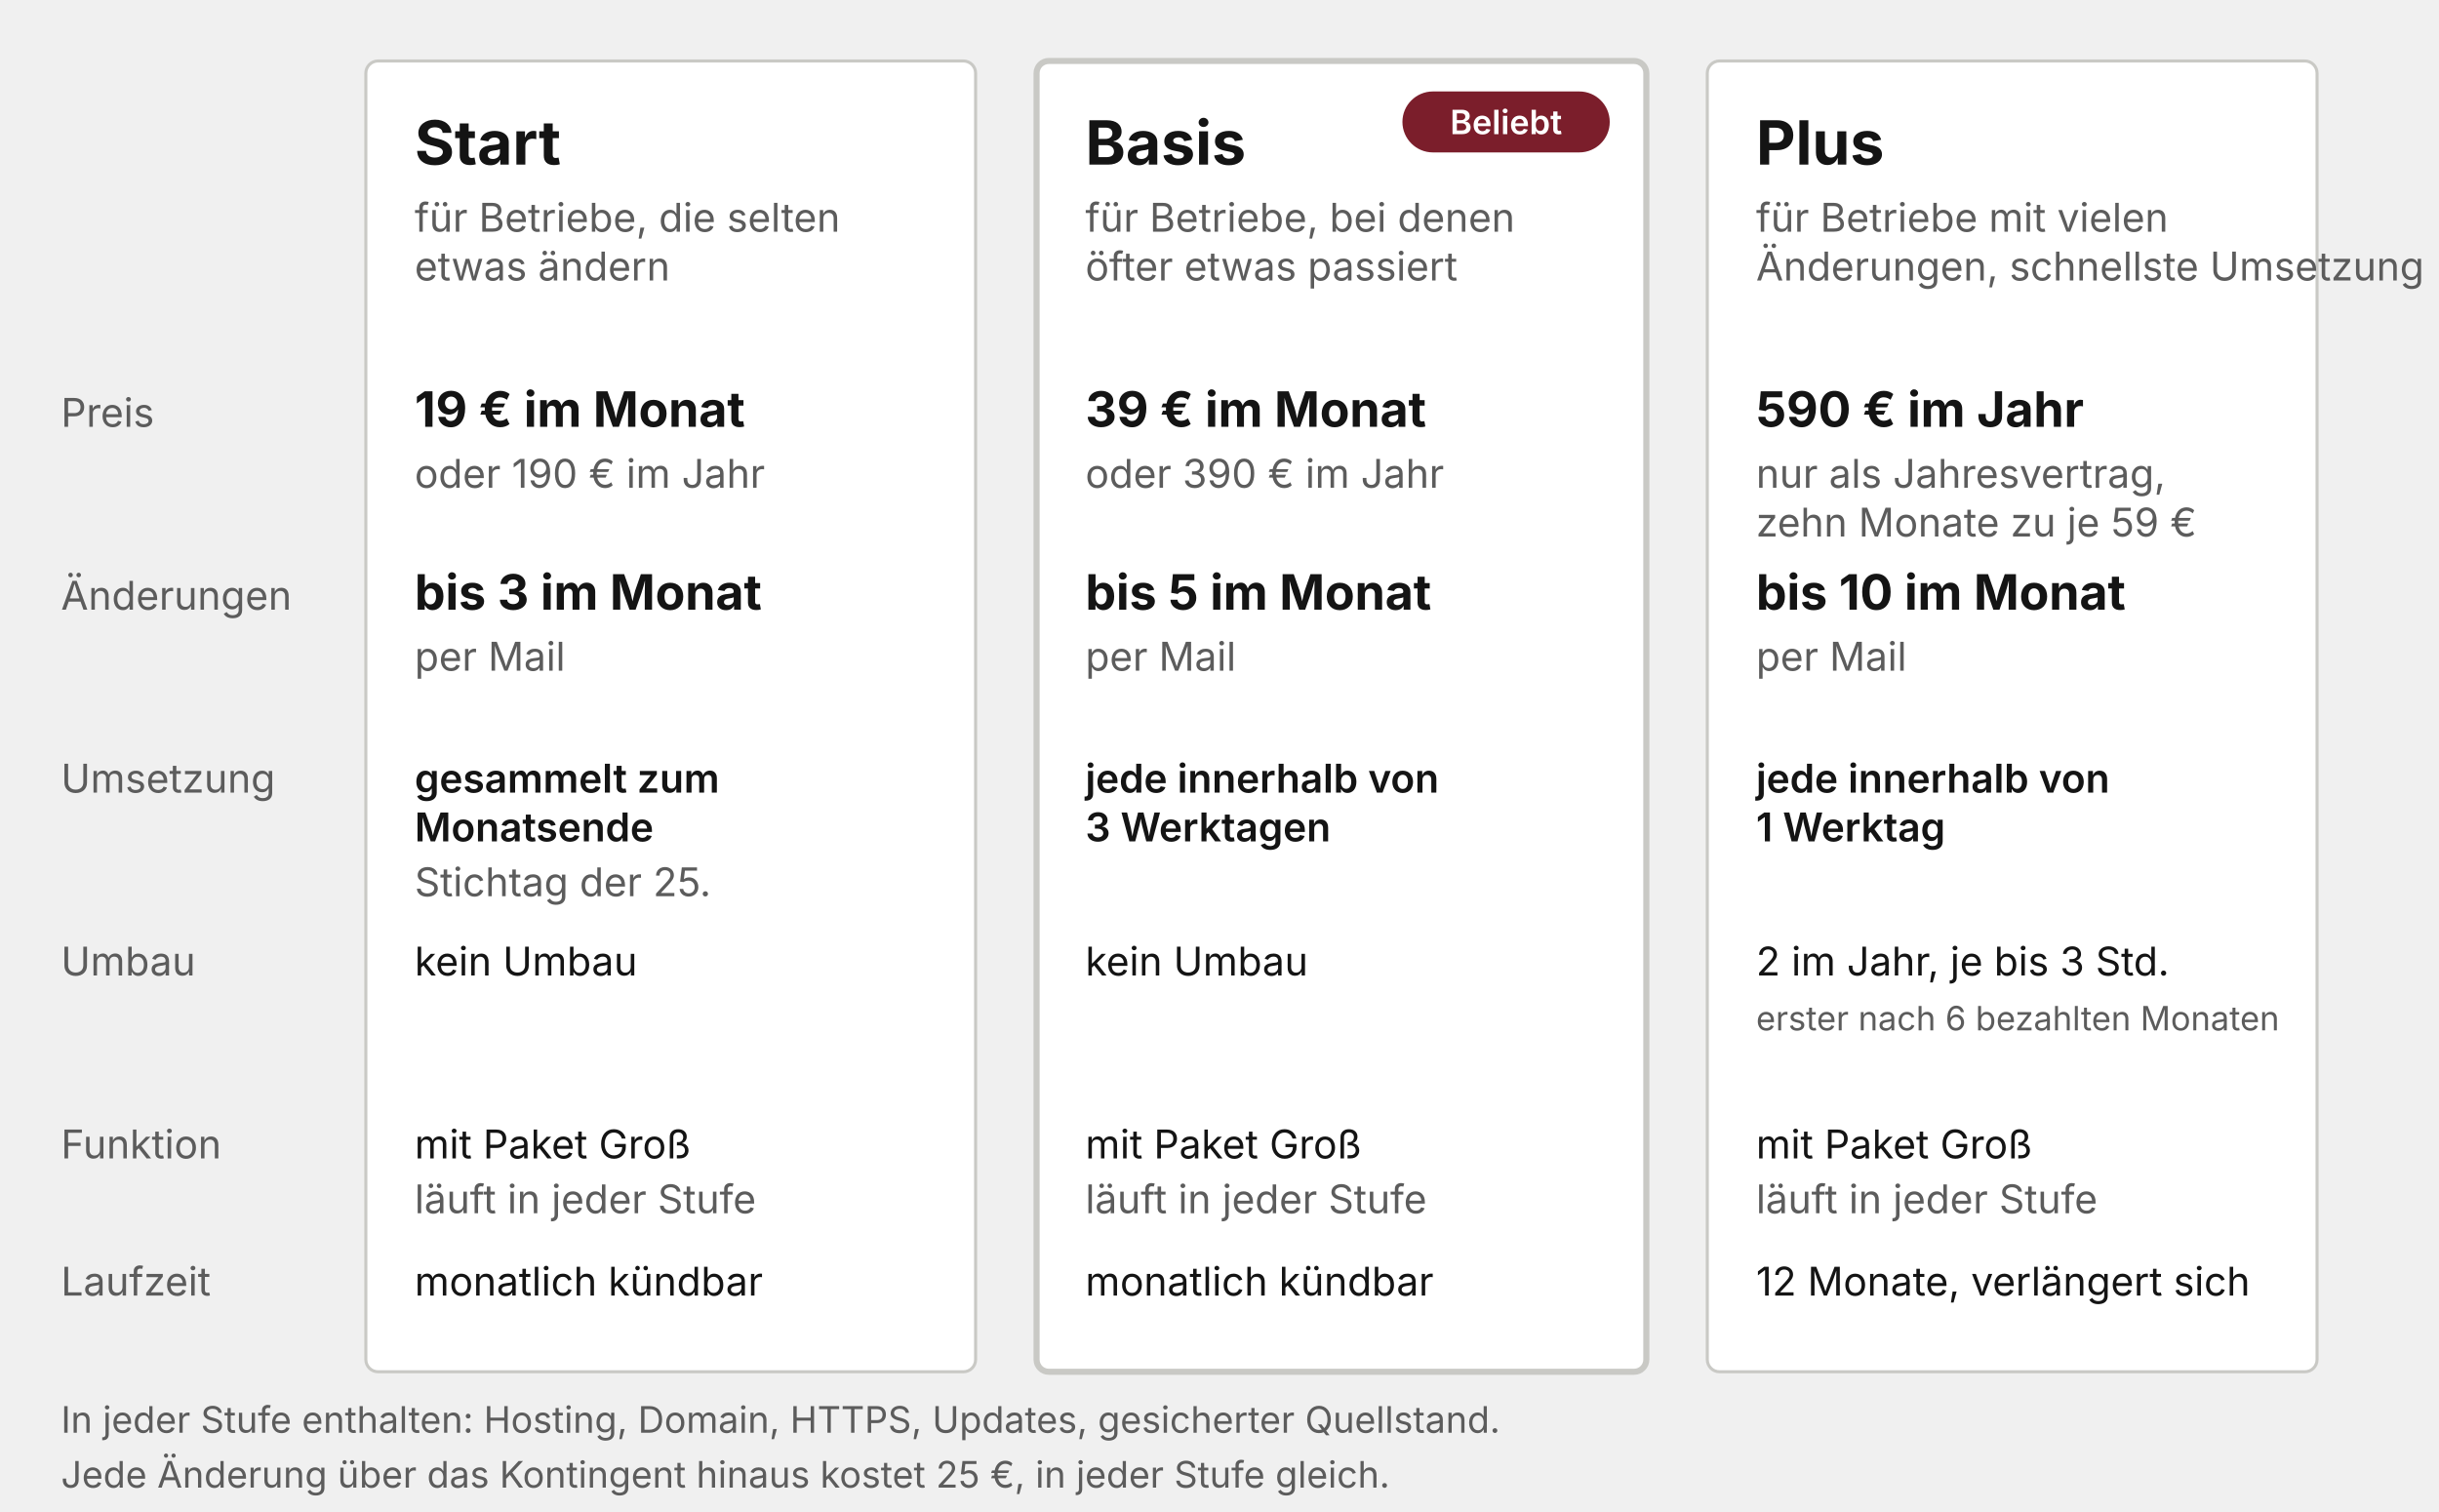
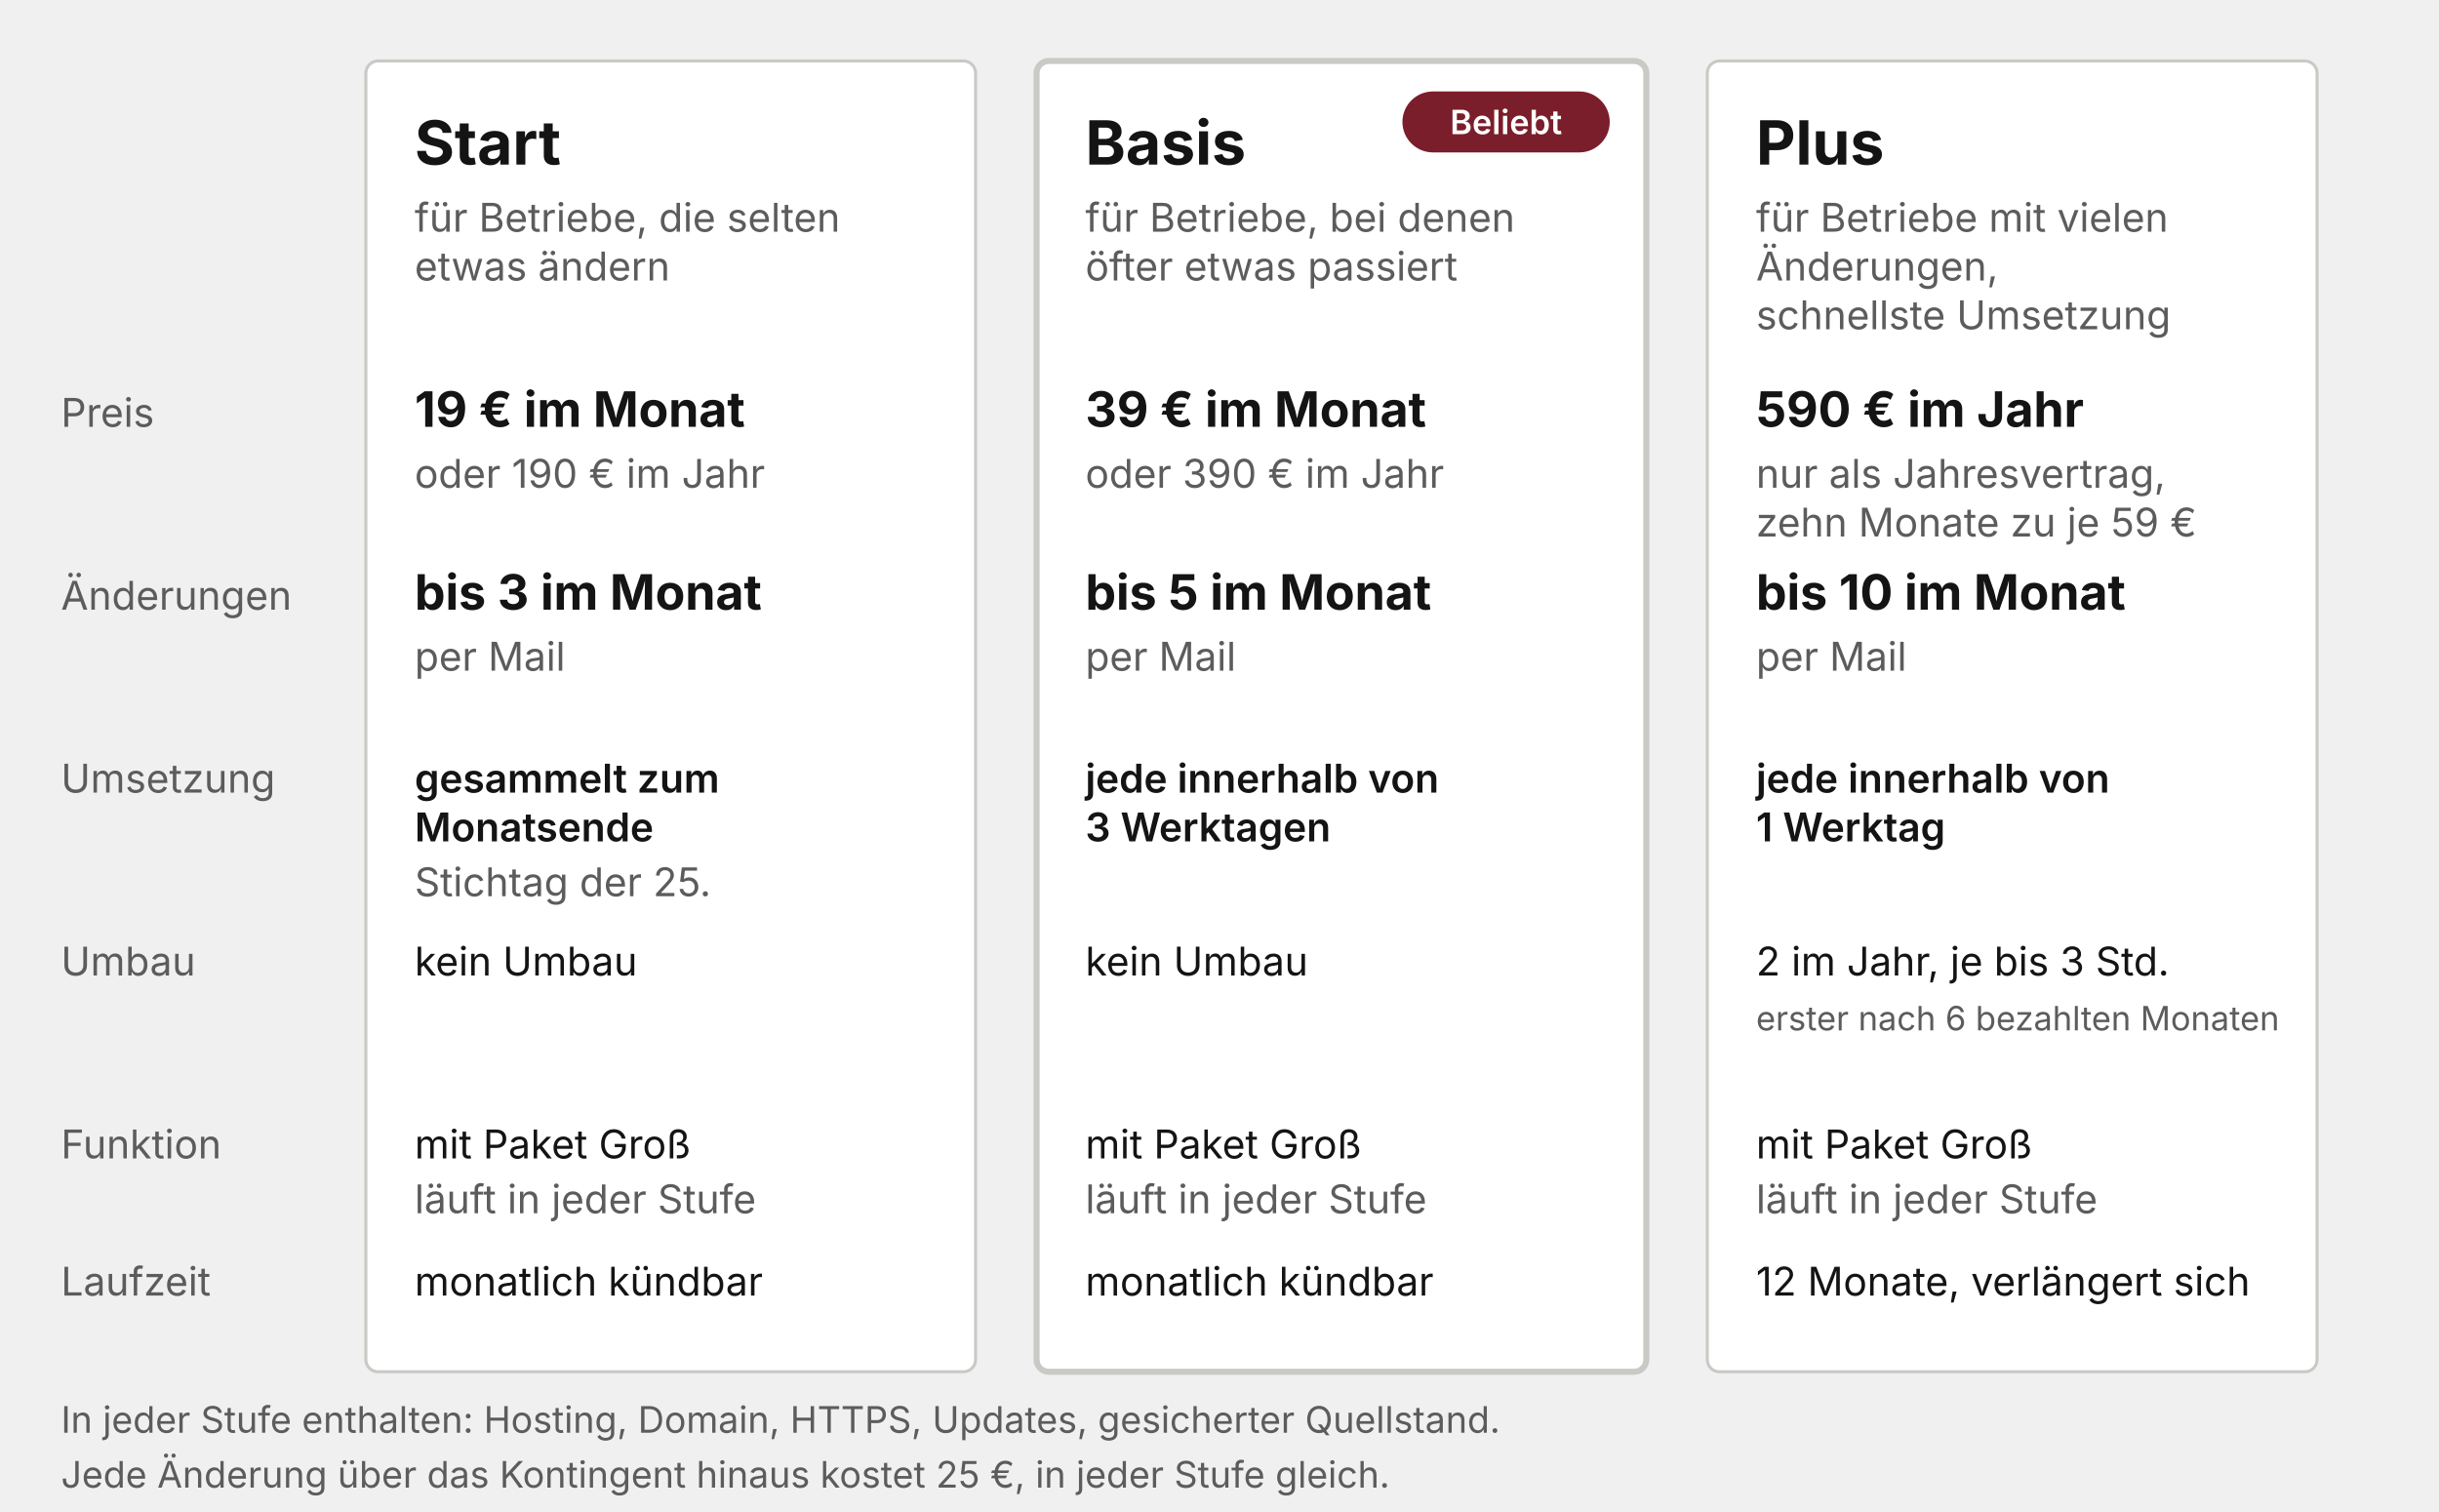
<svg xmlns="http://www.w3.org/2000/svg" viewBox="0 0 800 496" role="img" aria-labelledby="t d" font-family="Inter, system-ui, sans-serif" font-size="13" fill="#141414">
  <style>
    .h { font-family: "Space Grotesk", Inter, system-ui, sans-serif; font-weight: 700; }
    .m { fill: #5C5C5C; }
    .card { fill: #FFFFFF; stroke: #C9C9C5; }
    .row { fill: #EEEEEB; }
  </style>
  <text class="m" x="20" y="140">Preis</text>
  <text class="m" x="20" y="200">Änderungen</text>
  <text class="m" x="20" y="260">Umsetzung</text>
  <text class="m" x="20" y="320">Umbau</text>
  <text class="m" x="20" y="380">Funktion</text>
  <text class="m" x="20" y="425">Laufzeit</text>
  <g transform="translate(120 20)">
    <rect class="card" x="0" y="0" width="200" height="430" rx="4" />
    <text class="h" x="16" y="34" font-size="20">Start</text>
    <text class="m" x="16" y="56">für Betriebe, die selten</text>
    <text class="m" x="16" y="72">etwas ändern</text>
    <text class="h" x="16" y="120" font-size="16">19 € im Monat</text>
    <text class="m" x="16" y="140">oder 190 € im Jahr</text>
    <text class="h" x="16" y="180" font-size="16">bis 3 im Monat</text>
    <text class="m" x="16" y="200">per Mail</text>
    <text x="16" y="240" font-weight="600">gesammelt zum</text>
    <text x="16" y="256" font-weight="600">Monatsende</text>
    <text class="m" x="16" y="274">Stichtag der 25.</text>
    <text x="16" y="300">kein Umbau</text>
    <text x="16" y="360">mit Paket Groß</text>
    <text class="m" x="16" y="378">läuft in jeder Stufe</text>
    <text x="16" y="405">monatlich kündbar</text>
  </g>
  <g transform="translate(340 20)">
    <rect class="card" x="0" y="0" width="200" height="430" rx="4" stroke="#141414" stroke-width="2" />
    <rect x="120" y="10" width="68" height="20" rx="10" fill="#7B1E2B" />
    <text x="154" y="24" text-anchor="middle" fill="#FFFFFF" font-size="11" font-weight="600">Beliebt</text>
    <text class="h" x="16" y="34" font-size="20">Basis</text>
    <text class="m" x="16" y="56">für Betriebe, bei denen</text>
    <text class="m" x="16" y="72">öfter etwas passiert</text>
    <text class="h" x="16" y="120" font-size="16">39 € im Monat</text>
    <text class="m" x="16" y="140">oder 390 € im Jahr</text>
    <text class="h" x="16" y="180" font-size="16">bis 5 im Monat</text>
    <text class="m" x="16" y="200">per Mail</text>
    <text x="16" y="240" font-weight="600">jede innerhalb von</text>
    <text x="16" y="256" font-weight="600">3 Werktagen</text>
    <text x="16" y="300">kein Umbau</text>
    <text x="16" y="360">mit Paket Groß</text>
    <text class="m" x="16" y="378">läuft in jeder Stufe</text>
    <text x="16" y="405">monatlich kündbar</text>
  </g>
  <g transform="translate(560 20)">
    <rect class="card" x="0" y="0" width="200" height="430" rx="4" />
    <text class="h" x="16" y="34" font-size="20">Plus</text>
    <text class="m" x="16" y="56">für Betriebe mit vielen</text>
-     <text class="m" x="16" y="72">Änderungen, schnellste Umsetzung</text>
+     <text class="m" x="16" y="72">Änderungen,</text>
+     <text class="m" x="16" y="88">schnellste Umsetzung</text>
    <text class="h" x="16" y="120" font-size="16">590 € im Jahr</text>
    <text class="m" x="16" y="140">nur als Jahresvertrag,</text>
    <text class="m" x="16" y="156">zehn Monate zu je 59 €</text>
    <text class="h" x="16" y="180" font-size="16">bis 10 im Monat</text>
    <text class="m" x="16" y="200">per Mail</text>
    <text x="16" y="240" font-weight="600">jede innerhalb von</text>
    <text x="16" y="256" font-weight="600">1 Werktag</text>
    <text x="16" y="300">2 im Jahr, je bis 3 Std.</text>
    <text class="m" x="16" y="318" font-size="11">erster nach 6 bezahlten Monaten</text>
    <text x="16" y="360">mit Paket Groß</text>
    <text class="m" x="16" y="378">läuft in jeder Stufe</text>
    <text x="16" y="405">12 Monate, verlängert sich</text>
  </g>
  <text class="m" x="20" y="470" font-size="12">In jeder Stufe enthalten: Hosting, Domain, HTTPS, Updates, gesicherter Quellstand.</text>
  <text class="m" x="20" y="488" font-size="12">Jede Änderung über das Kontingent hinaus kostet 25 €, in jeder Stufe gleich.</text>
</svg>
